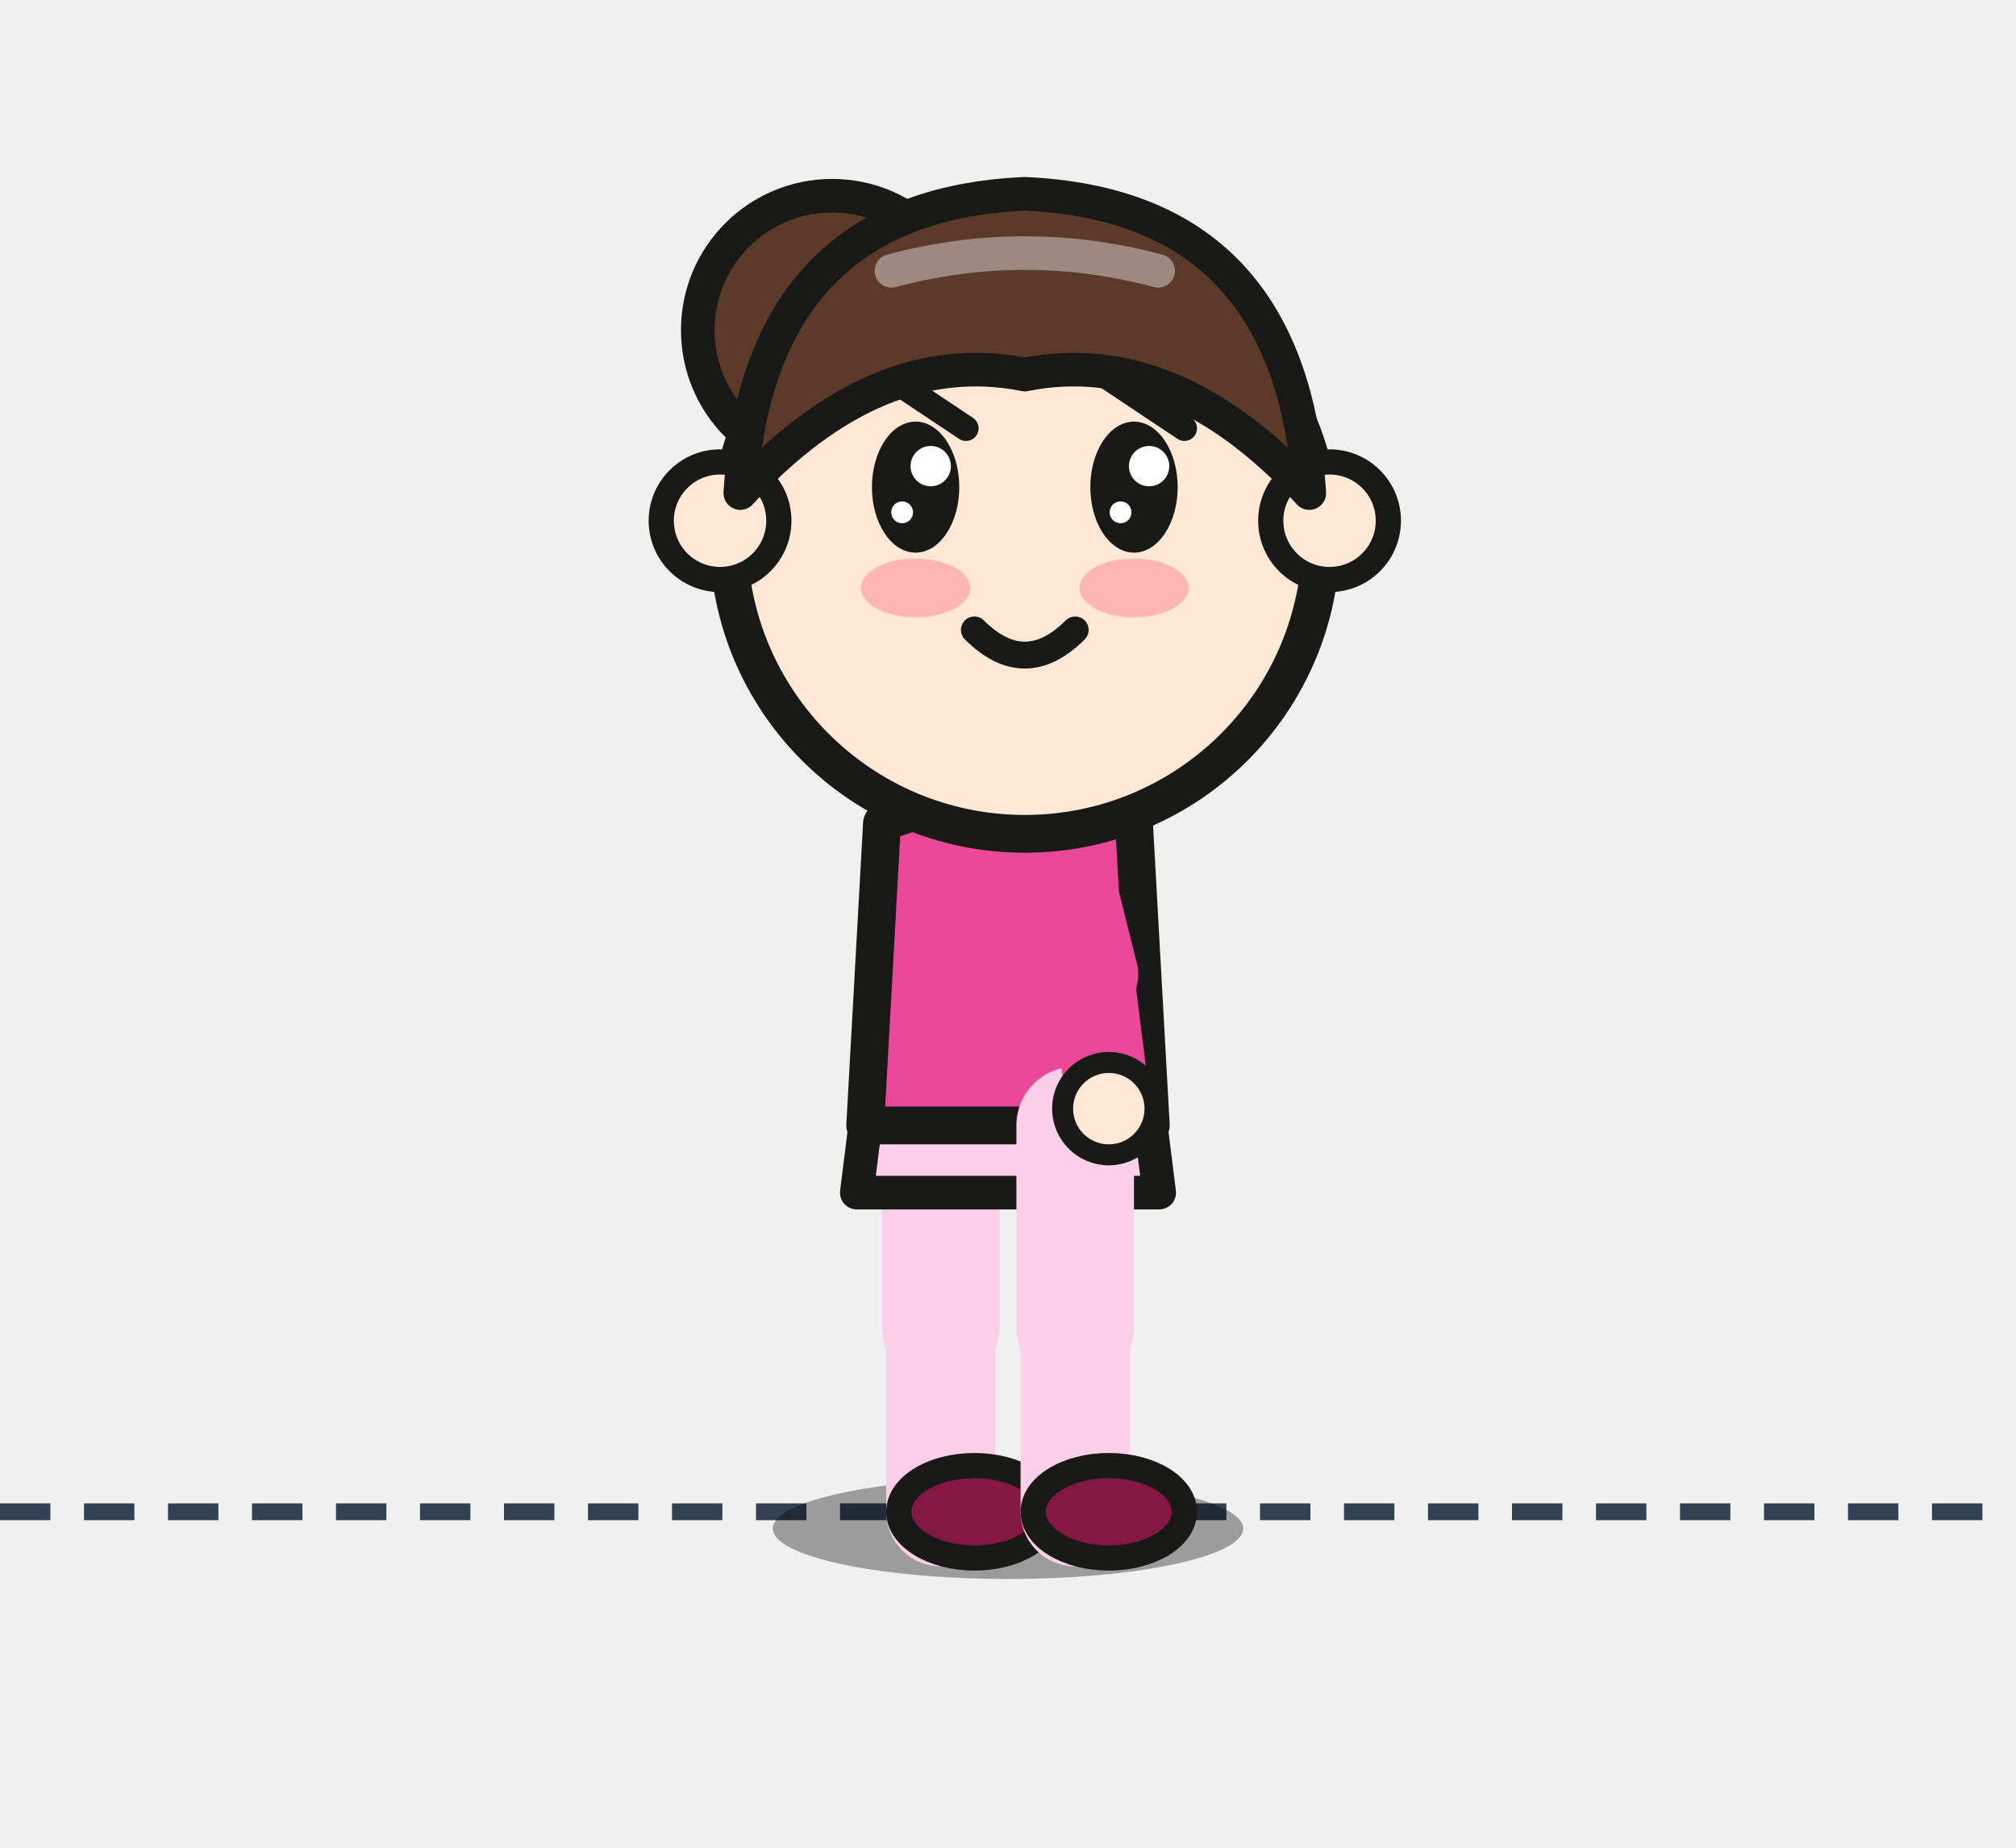
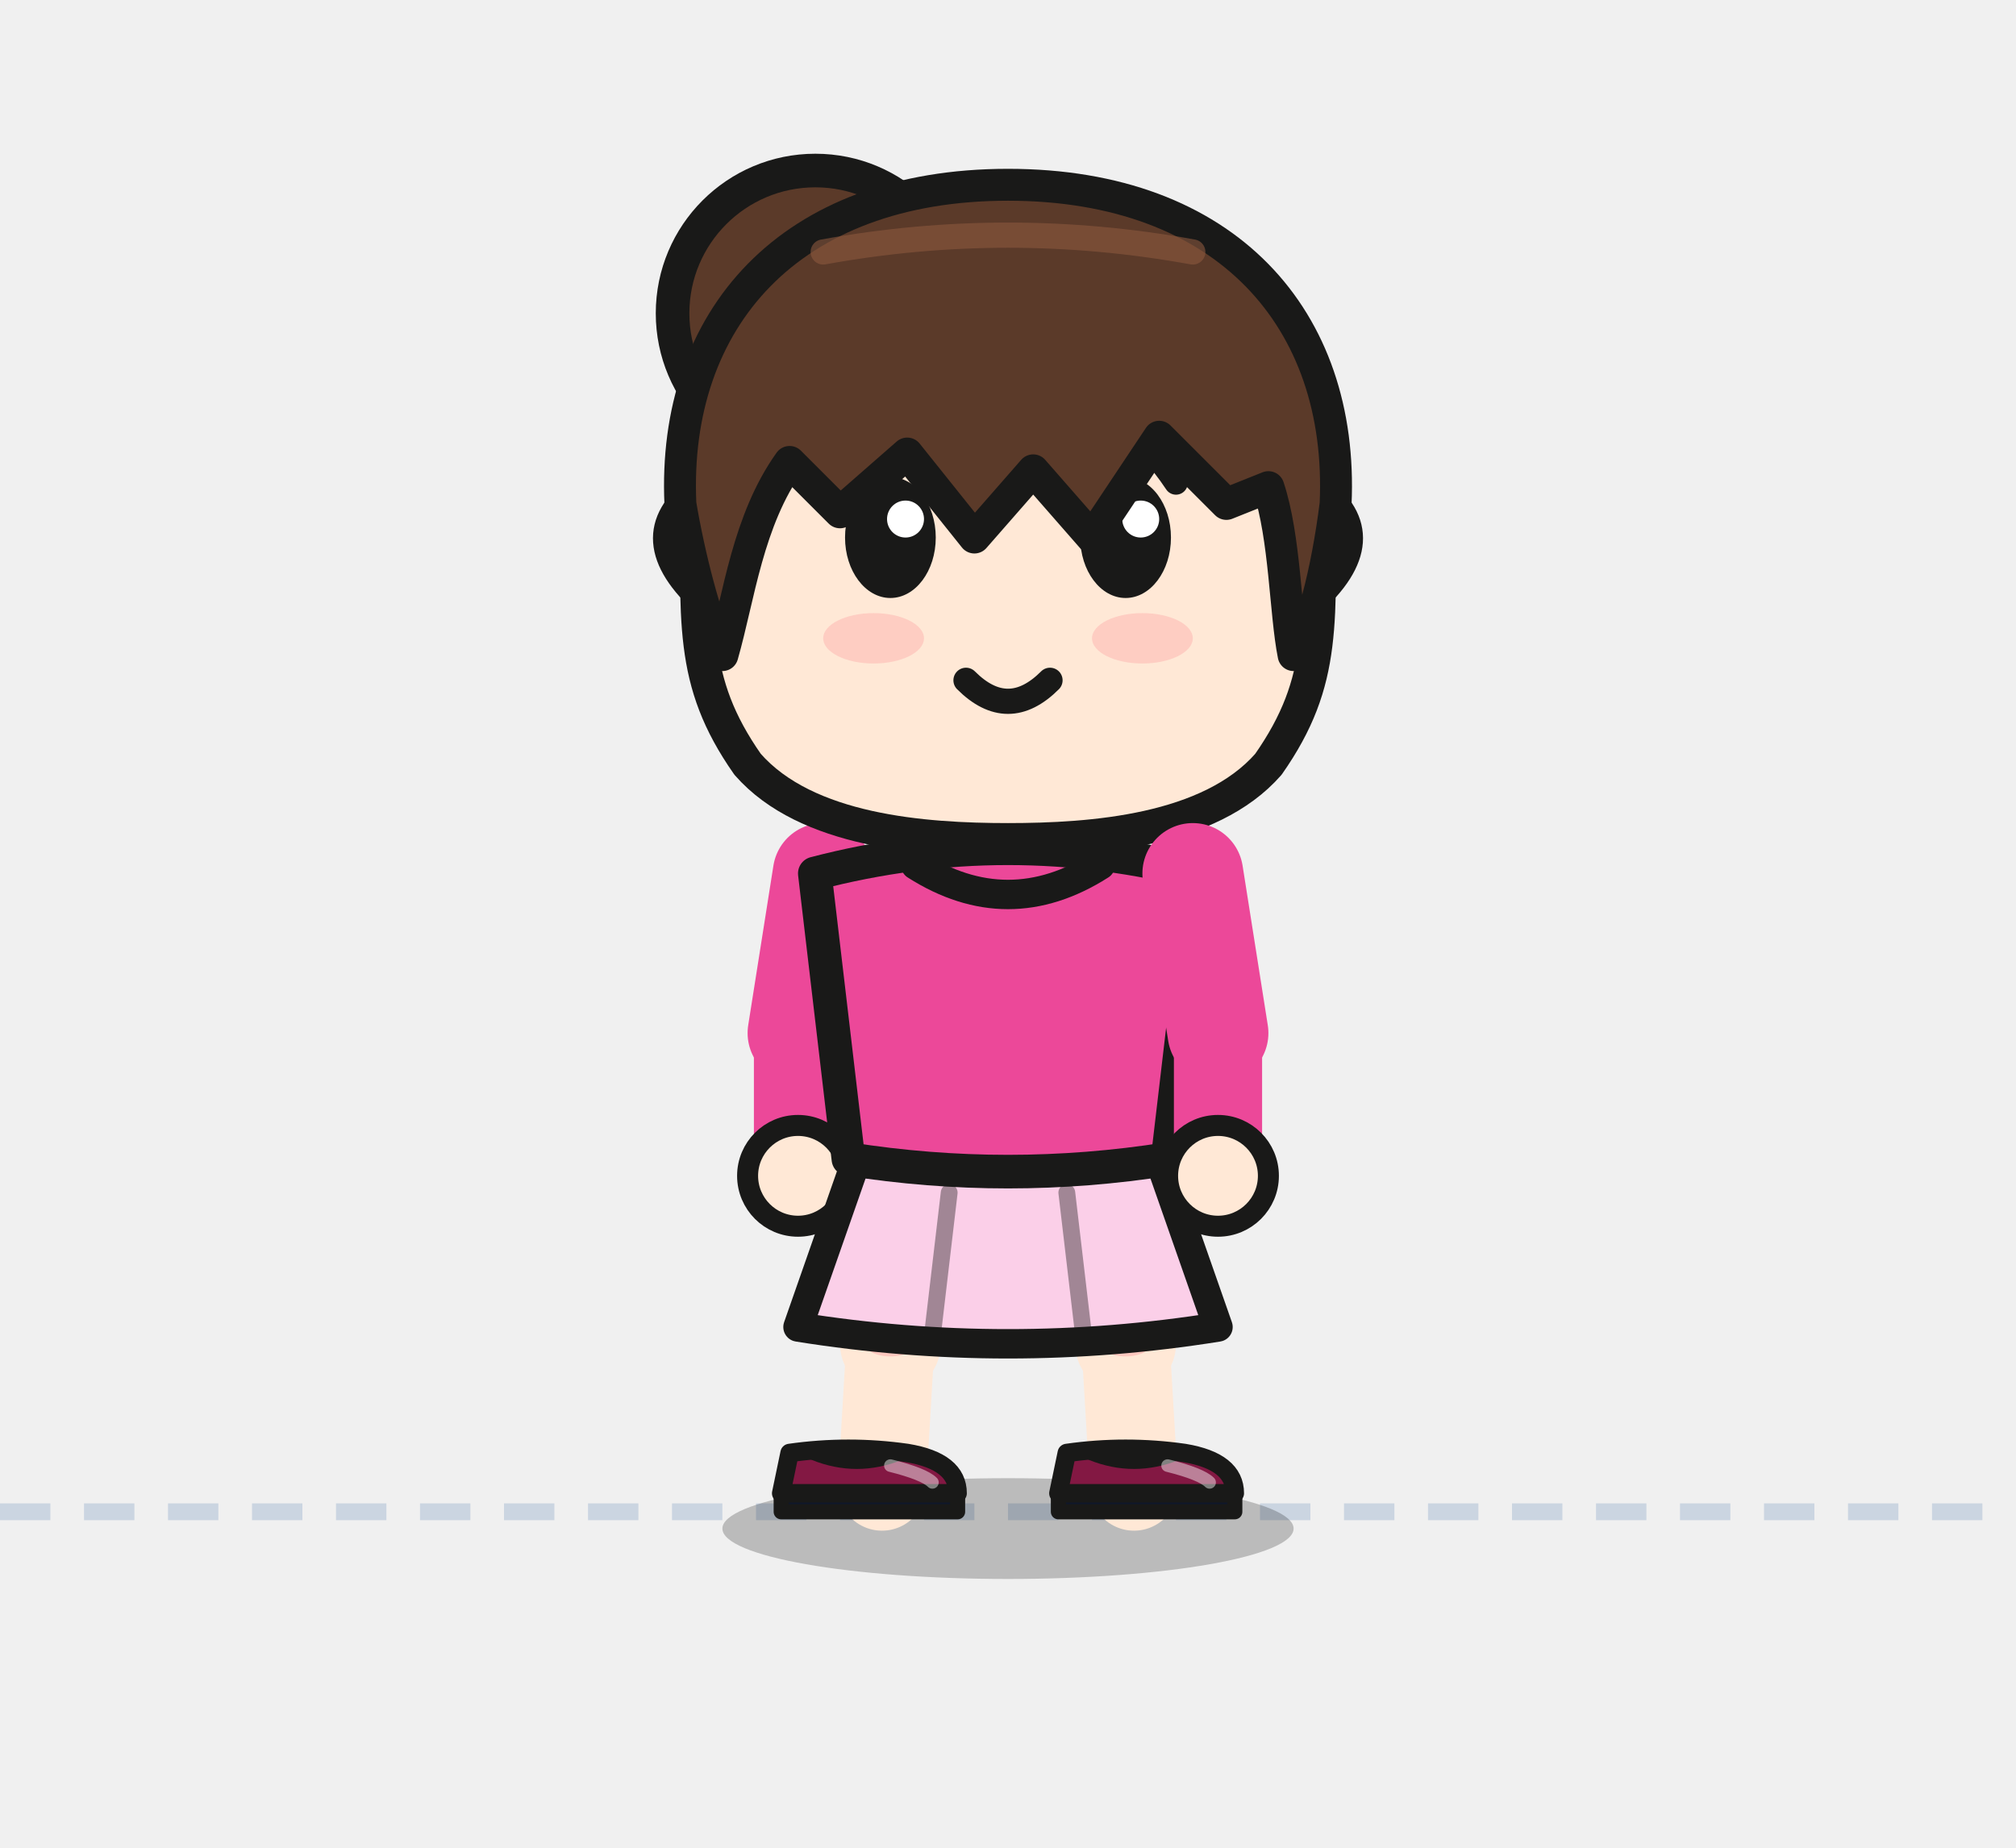
- <svg xmlns="http://www.w3.org/2000/svg" viewBox="-120 -180 240 220" width="480" height="440" style="background:#0f172a; border-radius:8px;">
-   <line x1="-120" y1="0" x2="120" y2="0" stroke="#334155" stroke-width="2" stroke-dasharray="6 4" />
+ <svg xmlns="http://www.w3.org/2000/svg" viewBox="-120 -180 240 220" width="480" height="440" style="background:#ffffff; border-radius:8px;">
+   <line x1="-120" y1="0" x2="120" y2="0" stroke="#cbd5e1" stroke-width="2" stroke-dasharray="6 4" />
  <g transform="scale(1 1)" stroke-linecap="round" stroke-linejoin="round">
-     <ellipse cx="0" cy="2" rx="28" ry="6" fill="rgba(0,0,0,0.35)" />
-     <line x1="-8" y1="-46" x2="-8" y2="-22" stroke="#fbcfe8" stroke-width="14" />
-     <line x1="-8" y1="-22" x2="-8" y2="0" stroke="#fbcfe8" stroke-width="13" />
-     <ellipse cx="-4" cy="0" rx="9" ry="5.5" fill="#831843" stroke="#191918" stroke-width="3" />
-     <line x1="-6" y1="-80" x2="-8" y2="-64" stroke="#ec4899" stroke-width="11" />
-     <line x1="-8" y1="-64" x2="-9" y2="-48" stroke="#ec4899" stroke-width="10" />
-     <circle cx="-9" cy="-48" r="5.5" fill="#ffe8d6" stroke="#191918" stroke-width="2.5" />
-     <polygon points="-16,-54 16,-54 18,-38 -18,-38" fill="#fbcfe8" stroke="#191918" stroke-width="4" />
-     <path d="M -15 -82 Q 0 -88 15 -82 L 17 -46 L -17 -46 Z" fill="#ec4899" stroke="#191918" stroke-width="4.5" />
-     <line x1="8" y1="-46" x2="8" y2="-22" stroke="#fbcfe8" stroke-width="14" />
-     <line x1="8" y1="-22" x2="8" y2="0" stroke="#fbcfe8" stroke-width="13" />
-     <ellipse cx="12" cy="0" rx="9" ry="5.5" fill="#831843" stroke="#191918" stroke-width="3" />
-     <line x1="6" y1="-80" x2="10" y2="-64" stroke="#ec4899" stroke-width="11" />
-     <line x1="10" y1="-64" x2="12" y2="-48" stroke="#ec4899" stroke-width="10" />
-     <circle cx="12" cy="-48" r="5.5" fill="#ffe8d6" stroke="#191918" stroke-width="2.5" />
-     <g transform="translate(2 -116)">
-       <circle cx="-22.932" cy="-24.696" r="16" fill="#5b3a29" stroke="#191918" stroke-width="4" />
-       <circle cx="0" cy="0" r="35.28" fill="#ffe8d6" stroke="#191918" stroke-width="4.5" />
-       <circle cx="-36.28" cy="-2" r="7" fill="#ffe8d6" stroke="#191918" stroke-width="3" />
-       <circle cx="36.28" cy="-2" r="7" fill="#ffe8d6" stroke="#191918" stroke-width="3" />
-       <ellipse cx="-13" cy="6" rx="6.5" ry="3.5" fill="#fca5a5" opacity="0.75" />
-       <ellipse cx="13" cy="6" rx="6.5" ry="3.5" fill="#fca5a5" opacity="0.75" />
-       <ellipse cx="-13" cy="-6" rx="5.2" ry="7.8" fill="#191918" />
-       <circle cx="-11.2" cy="-8.5" r="2.4" fill="#ffffff" />
-       <circle cx="-14.6" cy="-3" r="1.3" fill="#ffffff" />
-       <ellipse cx="13" cy="-6" rx="5.2" ry="7.8" fill="#191918" />
-       <circle cx="14.8" cy="-8.5" r="2.4" fill="#ffffff" />
-       <circle cx="11.4" cy="-3" r="1.3" fill="#ffffff" />
-       <line x1="-19" y1="-21" x2="-7" y2="-13" stroke="#191918" stroke-width="3" stroke-linecap="round" />
-       <line x1="7" y1="-21" x2="19" y2="-13" stroke="#191918" stroke-width="3" stroke-linecap="round" />
-       <path d="M -6 11 Q 0 17 6 11" stroke="#191918" stroke-width="3.2" stroke-linecap="round" fill="none" />
-       <path d="M -33.869 -5.292 Q -31.752 -39.514 0 -40.925 Q 31.752 -39.514 33.869 -5.292 Q 17.64 -22.932 0 -19.404 Q -17.64 -22.932 -33.869 -5.292 Z" fill="#5b3a29" stroke="#191918" stroke-width="4" />
-       <path d="M -15.876 -31.752 Q 0 -35.986 15.876 -31.752" stroke="rgba(255,255,255,0.4)" stroke-width="4" stroke-linecap="round" fill="none" />
+     <ellipse cx="0" cy="2" rx="34" ry="6" fill="rgba(0,0,0,0.22)" />
+     <line x1="-22" y1="-76" x2="-25" y2="-57" stroke="#ec4899" stroke-width="12" />
+     <line x1="-25" y1="-57" x2="-25" y2="-40" stroke="#ec4899" stroke-width="10.5" />
+     <circle cx="-25" cy="-57" r="5.5" fill="#ec4899" />
+     <circle cx="-25" cy="-40" r="6" fill="#ffe8d6" stroke="#191918" stroke-width="2.5" />
+     <line x1="-13" y1="-40" x2="-14" y2="-20" stroke="#ffe8d6" stroke-width="12" stroke-linecap="round" />
+     <line x1="-14" y1="-20" x2="-15" y2="-3" stroke="#ffe8d6" stroke-width="10.5" stroke-linecap="round" />
+     <circle cx="-14" cy="-20" r="5.5" fill="#ffe8d6" />
+     <ellipse cx="-14" cy="-20" rx="3" ry="1.5" fill="#fca5a5" opacity="0.5" />
+     <g transform="translate(-15 0) rotate(0)">
+       <path d="M -12 -2.2 L 9 -2.2 L 9 0 L -12 0 Z" fill="#0f172a" stroke="#191918" stroke-width="1.8" />
+       <path d="M -11 -7 Q -4 -8 3 -7 Q 9 -6 9 -2.2 L -12 -2.2 Z" fill="#831843" stroke="#191918" stroke-width="2.2" />
+       <path d="M -8 -7 Q -3 -5 2 -7" stroke="#191918" stroke-width="1.8" fill="none" />
+       <path d="M 1 -5.5 Q 5 -4.5 6 -3.5" stroke="#ffffff" stroke-width="1.5" stroke-linecap="round" fill="none" opacity="0.45" />
+     </g>
+     <line x1="13" y1="-40" x2="14" y2="-20" stroke="#ffe8d6" stroke-width="12" stroke-linecap="round" />
+     <line x1="14" y1="-20" x2="15" y2="-3" stroke="#ffe8d6" stroke-width="10.5" stroke-linecap="round" />
+     <circle cx="14" cy="-20" r="5.5" fill="#ffe8d6" />
+     <ellipse cx="14" cy="-20" rx="3" ry="1.5" fill="#fca5a5" opacity="0.5" />
+     <g transform="translate(15 0) rotate(0)">
+       <path d="M -9 -2.2 L 12 -2.2 L 12 0 L -9 0 Z" fill="#0f172a" stroke="#191918" stroke-width="1.8" />
+       <path d="M -8 -7 Q -1 -8 6 -7 Q 12 -6 12 -2.2 L -9 -2.2 Z" fill="#831843" stroke="#191918" stroke-width="2.2" />
+       <path d="M -5 -7 Q 0 -5 5 -7" stroke="#191918" stroke-width="1.8" fill="none" />
+       <path d="M 4 -5.5 Q 8 -4.5 9 -3.5" stroke="#ffffff" stroke-width="1.5" stroke-linecap="round" fill="none" opacity="0.45" />
+     </g>
+     <path d="M -18 -42 L 18 -42 L 25 -22 Q 0 -18 -25 -22 Z" fill="#fbcfe8" stroke="#191918" stroke-width="3.5" />
+     <path d="M -7 -38 L -9 -21" stroke="#191918" stroke-width="2" stroke-linecap="round" opacity="0.4" />
+     <path d="M 7 -38 L 9 -21" stroke="#191918" stroke-width="2" stroke-linecap="round" opacity="0.4" />
+     <path d="M -8 -90 L 8 -90 L 10 -74 L -10 -74 Z" fill="#ffe8d6" stroke="#191918" stroke-width="3" />
+     <ellipse cx="0" cy="-87" rx="8" ry="3" fill="rgba(0,0,0,0.12)" />
+     <path d="M -23 -76 Q 0 -82 23 -76 L 19 -42 Q 0 -39 -19 -42 Z" fill="#ec4899" stroke="#191918" stroke-width="4" />
+     <path d="M -11 -77 Q 0 -70 11 -77" stroke="#191918" stroke-width="3.5" fill="none" />
+     <g transform="translate(0 -118)">
+       <circle cx="-22.932" cy="-24.696" r="17" fill="#5b3a29" stroke="#191918" stroke-width="4" />
+       <path d="M 0 -36 C 23 -36, 37 -22, 37 -4 C 37 12, 38 19, 31 29 C 24 37, 10 38, 0 38 C -10 38, -24 37, -31 29 C -38 19, -37 12, -37 -4 C -37 -22, -23 -36, 0 -36 Z" fill="#ffe8d6" stroke="#191918" stroke-width="4" />
+       <g stroke="#191918" stroke-width="3">
+         <path d="M -37 -4 Q -45 2 -36 10" fill="#ffe8d6" />
+         <path d="M 37 -4 Q 45 2 36 10" fill="#ffe8d6" />
+       </g>
+       <ellipse cx="-16" cy="14" rx="6" ry="3" fill="#fca5a5" opacity="0.4" />
+       <ellipse cx="16" cy="14" rx="6" ry="3" fill="#fca5a5" opacity="0.4" />
+       <ellipse cx="-14" cy="2" rx="5.4" ry="7.2" fill="#191918" />
+       <circle cx="-12.2" cy="-0.2" r="2.2" fill="#ffffff" />
+       <ellipse cx="14" cy="2" rx="5.4" ry="7.2" fill="#191918" />
+       <circle cx="15.8" cy="-0.2" r="2.2" fill="#ffffff" />
+       <path d="M -20 -11.5 Q -14 -13.5 -8 -4.5" stroke="#191918" stroke-width="2.8" stroke-linecap="round" fill="none" />
+       <path d="M 8 -11.5 Q 14 -13.5 20 -4.5" stroke="#191918" stroke-width="2.8" stroke-linecap="round" fill="none" />
+       <path d="M -5 19 Q 0 24 5 19" stroke="#191918" stroke-width="3" stroke-linecap="round" fill="none" />
+       <path d="M -39 -2 C -40 -24, -26 -40, 0 -40 C 26 -40, 40 -24, 39 -2 C 38 6, 36 14, 34 16 C 33 11, 33 2, 31 -4 L 26 -2 L 18 -10 L 10 2 L 3 -6 L -4 2 L -12 -8 L -20 -1 L -26 -7 C -31 0, -32 9, -34 16 C -36 12, -38 4, -39 -2 Z" fill="#5b3a29" stroke="#191918" stroke-width="3.8" />
+       <path d="M -22 -32 Q 0 -36 22 -32" stroke="#8c583e" stroke-width="3" stroke-linecap="round" fill="none" opacity="0.6" />
+     </g>
+     <line x1="22" y1="-76" x2="25" y2="-57" stroke="#ec4899" stroke-width="12" />
+     <line x1="25" y1="-57" x2="25" y2="-40" stroke="#ec4899" stroke-width="10.5" />
+     <circle cx="25" cy="-57" r="5.5" fill="#ec4899" />
+     <g transform="translate(25 -40)">
+       <circle cx="0" cy="0" r="6" fill="#ffe8d6" stroke="#191918" stroke-width="2.5" />
    </g>
  </g>
</svg>
